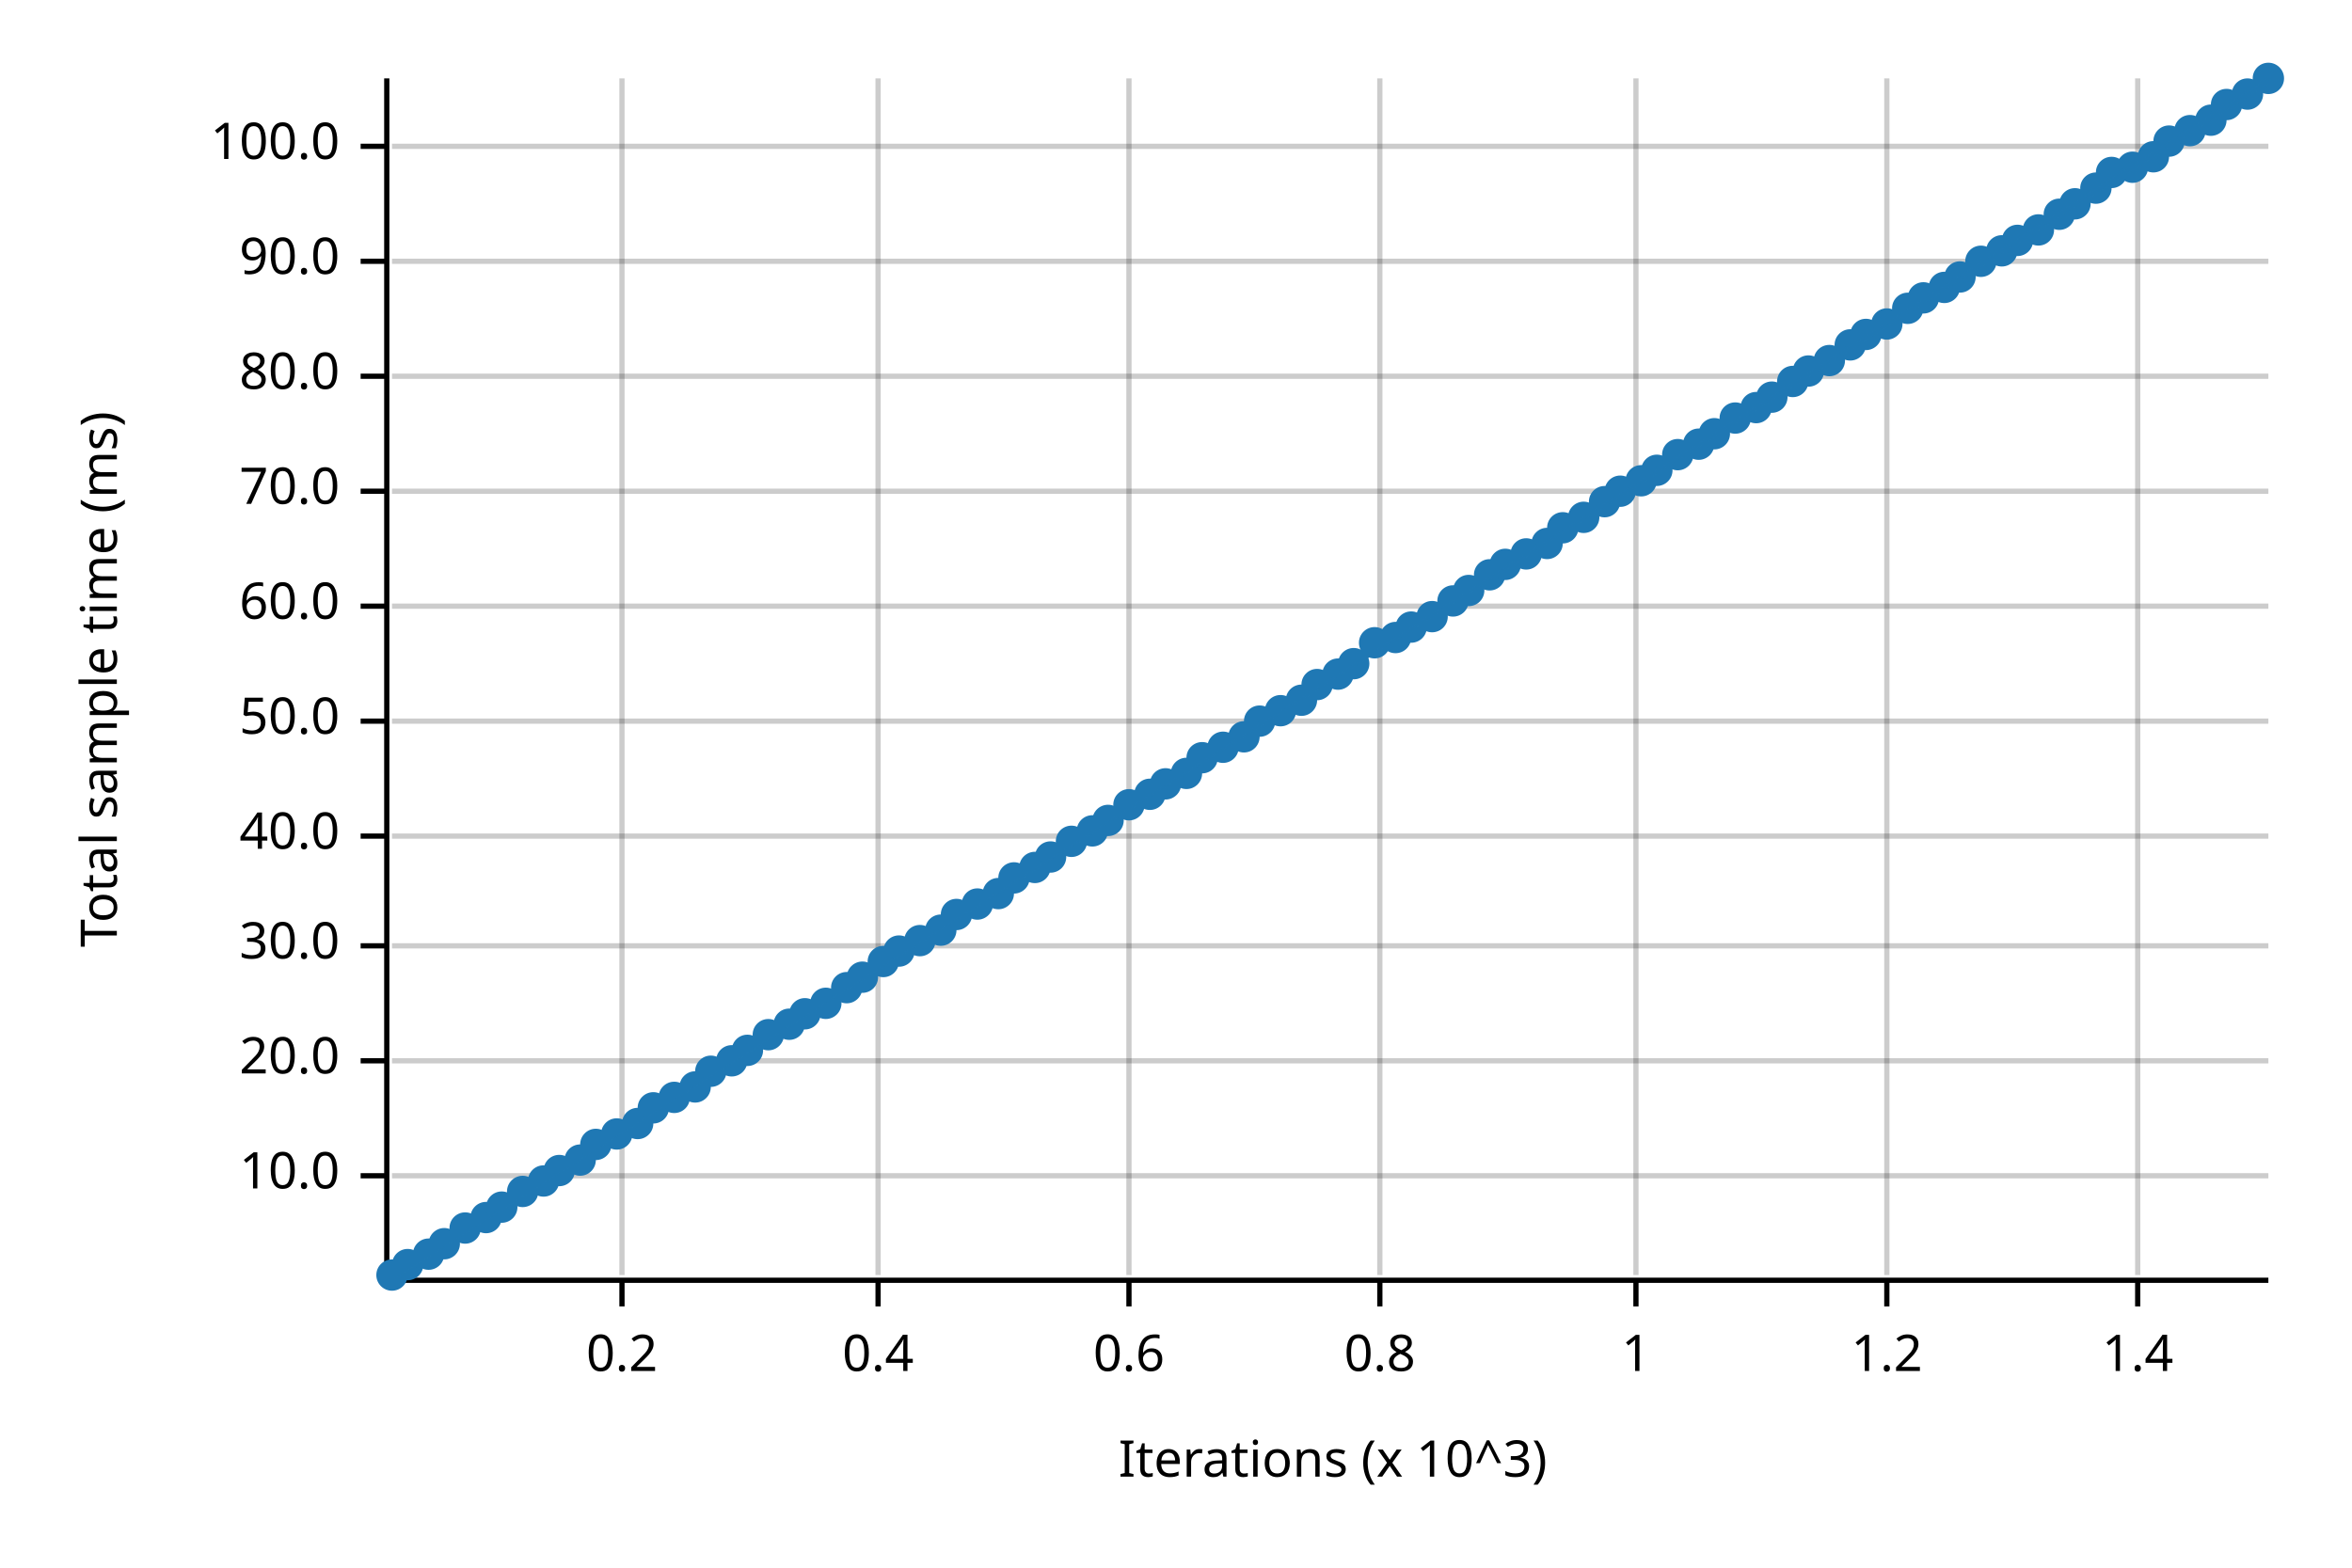
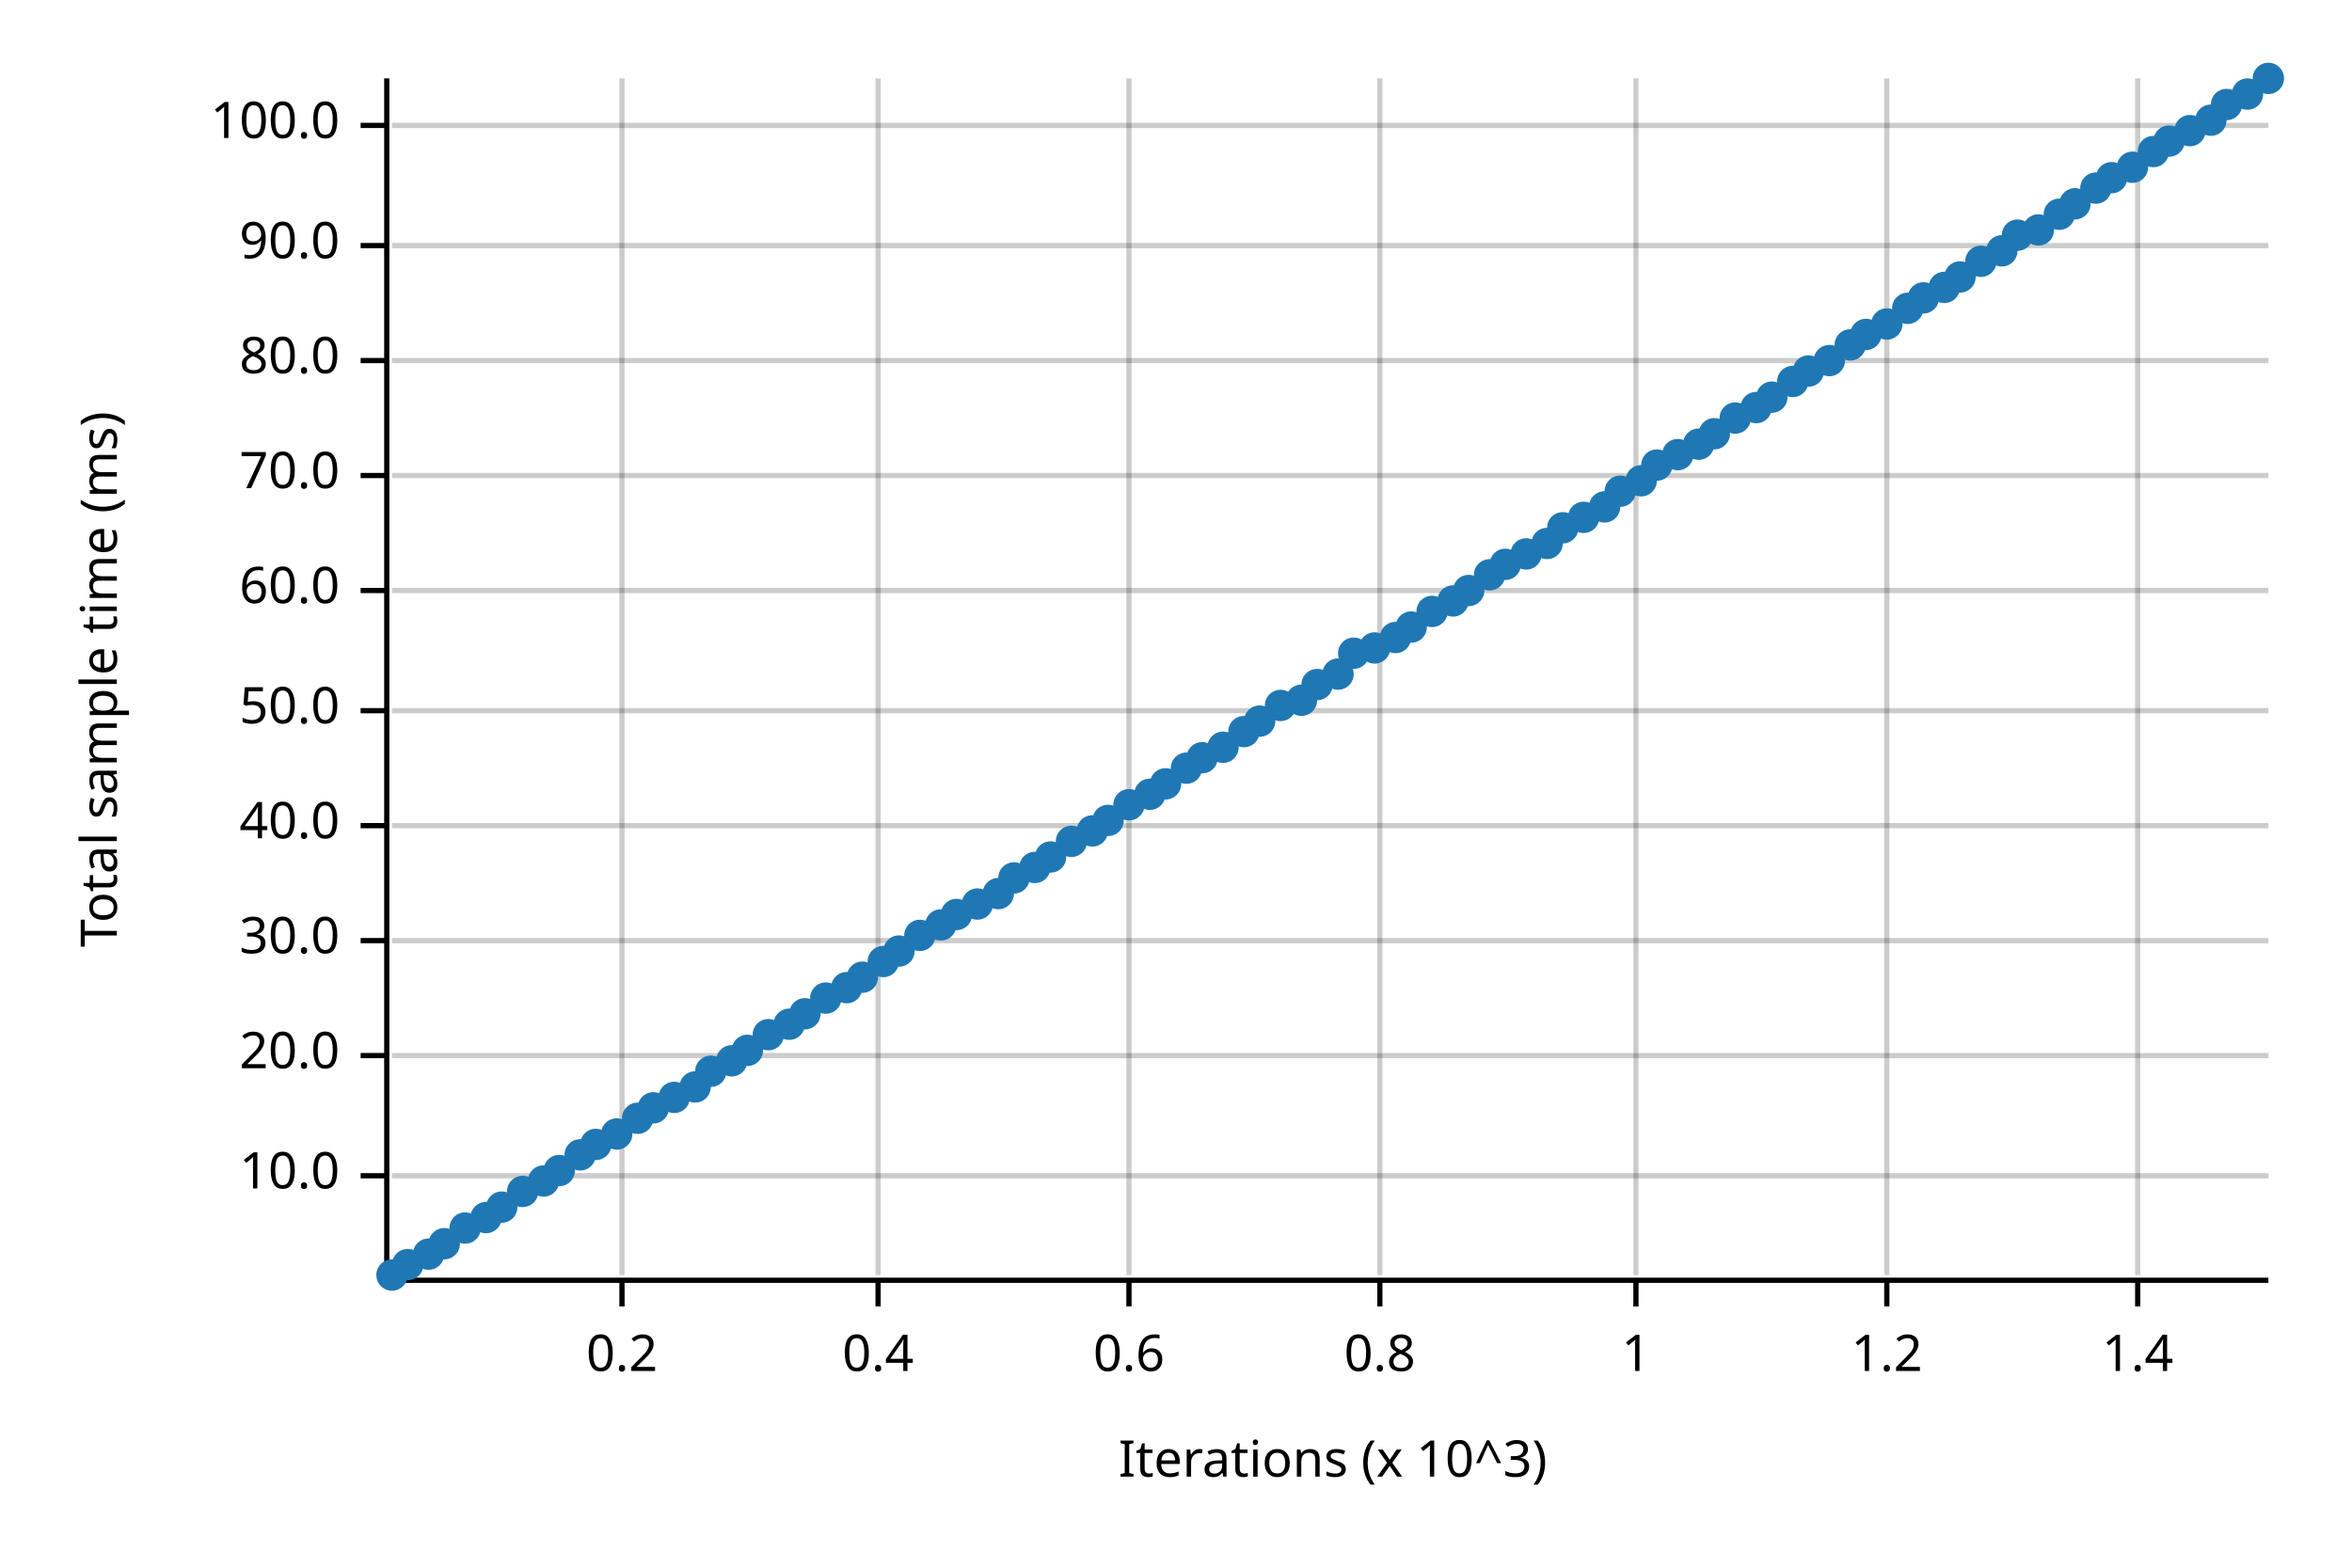
<svg xmlns="http://www.w3.org/2000/svg" width="450" height="300" viewBox="0 0 450 300">
  <text x="15" y="130" dy="0.76em" text-anchor="middle" font-family="sans-serif" font-size="9.677" opacity="1" fill="#000000" transform="rotate(270, 15, 130)">
Total sample time (ms)
</text>
  <text x="255" y="285" dy="-0.5ex" text-anchor="middle" font-family="sans-serif" font-size="9.677" opacity="1" fill="#000000">
Iterations (x 10^3)
</text>
  <line opacity="0.2" stroke="#000000" stroke-width="1" x1="119" y1="244" x2="119" y2="15" />
  <line opacity="0.2" stroke="#000000" stroke-width="1" x1="168" y1="244" x2="168" y2="15" />
  <line opacity="0.2" stroke="#000000" stroke-width="1" x1="216" y1="244" x2="216" y2="15" />
  <line opacity="0.2" stroke="#000000" stroke-width="1" x1="264" y1="244" x2="264" y2="15" />
  <line opacity="0.2" stroke="#000000" stroke-width="1" x1="313" y1="244" x2="313" y2="15" />
  <line opacity="0.2" stroke="#000000" stroke-width="1" x1="361" y1="244" x2="361" y2="15" />
  <line opacity="0.2" stroke="#000000" stroke-width="1" x1="409" y1="244" x2="409" y2="15" />
  <line opacity="0.2" stroke="#000000" stroke-width="1" x1="75" y1="225" x2="434" y2="225" />
-   <line opacity="0.2" stroke="#000000" stroke-width="1" x1="75" y1="203" x2="434" y2="203" />
-   <line opacity="0.2" stroke="#000000" stroke-width="1" x1="75" y1="181" x2="434" y2="181" />
-   <line opacity="0.2" stroke="#000000" stroke-width="1" x1="75" y1="160" x2="434" y2="160" />
-   <line opacity="0.2" stroke="#000000" stroke-width="1" x1="75" y1="138" x2="434" y2="138" />
-   <line opacity="0.2" stroke="#000000" stroke-width="1" x1="75" y1="116" x2="434" y2="116" />
-   <line opacity="0.2" stroke="#000000" stroke-width="1" x1="75" y1="94" x2="434" y2="94" />
-   <line opacity="0.2" stroke="#000000" stroke-width="1" x1="75" y1="72" x2="434" y2="72" />
-   <line opacity="0.2" stroke="#000000" stroke-width="1" x1="75" y1="50" x2="434" y2="50" />
-   <line opacity="0.2" stroke="#000000" stroke-width="1" x1="75" y1="28" x2="434" y2="28" />
+   <line opacity="0.2" stroke="#000000" stroke-width="1" x1="75" y1="202" x2="434" y2="202" />
+   <line opacity="0.2" stroke="#000000" stroke-width="1" x1="75" y1="180" x2="434" y2="180" />
+   <line opacity="0.2" stroke="#000000" stroke-width="1" x1="75" y1="158" x2="434" y2="158" />
+   <line opacity="0.2" stroke="#000000" stroke-width="1" x1="75" y1="136" x2="434" y2="136" />
+   <line opacity="0.2" stroke="#000000" stroke-width="1" x1="75" y1="113" x2="434" y2="113" />
+   <line opacity="0.2" stroke="#000000" stroke-width="1" x1="75" y1="91" x2="434" y2="91" />
+   <line opacity="0.2" stroke="#000000" stroke-width="1" x1="75" y1="69" x2="434" y2="69" />
+   <line opacity="0.2" stroke="#000000" stroke-width="1" x1="75" y1="47" x2="434" y2="47" />
+   <line opacity="0.2" stroke="#000000" stroke-width="1" x1="75" y1="24" x2="434" y2="24" />
  <polyline fill="none" opacity="1" stroke="#000000" stroke-width="1" points="74,15 74,244 " />
  <text x="65" y="225" dy="0.5ex" text-anchor="end" font-family="sans-serif" font-size="9.677" opacity="1" fill="#000000">
10.0
</text>
  <polyline fill="none" opacity="1" stroke="#000000" stroke-width="1" points="69,225 74,225 " />
-   <text x="65" y="203" dy="0.5ex" text-anchor="end" font-family="sans-serif" font-size="9.677" opacity="1" fill="#000000">
+   <text x="65" y="202" dy="0.5ex" text-anchor="end" font-family="sans-serif" font-size="9.677" opacity="1" fill="#000000">
20.0
</text>
-   <polyline fill="none" opacity="1" stroke="#000000" stroke-width="1" points="69,203 74,203 " />
-   <text x="65" y="181" dy="0.5ex" text-anchor="end" font-family="sans-serif" font-size="9.677" opacity="1" fill="#000000">
+   <polyline fill="none" opacity="1" stroke="#000000" stroke-width="1" points="69,202 74,202 " />
+   <text x="65" y="180" dy="0.5ex" text-anchor="end" font-family="sans-serif" font-size="9.677" opacity="1" fill="#000000">
30.0
</text>
-   <polyline fill="none" opacity="1" stroke="#000000" stroke-width="1" points="69,181 74,181 " />
-   <text x="65" y="160" dy="0.5ex" text-anchor="end" font-family="sans-serif" font-size="9.677" opacity="1" fill="#000000">
+   <polyline fill="none" opacity="1" stroke="#000000" stroke-width="1" points="69,180 74,180 " />
+   <text x="65" y="158" dy="0.5ex" text-anchor="end" font-family="sans-serif" font-size="9.677" opacity="1" fill="#000000">
40.0
</text>
-   <polyline fill="none" opacity="1" stroke="#000000" stroke-width="1" points="69,160 74,160 " />
-   <text x="65" y="138" dy="0.5ex" text-anchor="end" font-family="sans-serif" font-size="9.677" opacity="1" fill="#000000">
+   <polyline fill="none" opacity="1" stroke="#000000" stroke-width="1" points="69,158 74,158 " />
+   <text x="65" y="136" dy="0.5ex" text-anchor="end" font-family="sans-serif" font-size="9.677" opacity="1" fill="#000000">
50.0
</text>
-   <polyline fill="none" opacity="1" stroke="#000000" stroke-width="1" points="69,138 74,138 " />
-   <text x="65" y="116" dy="0.5ex" text-anchor="end" font-family="sans-serif" font-size="9.677" opacity="1" fill="#000000">
+   <polyline fill="none" opacity="1" stroke="#000000" stroke-width="1" points="69,136 74,136 " />
+   <text x="65" y="113" dy="0.5ex" text-anchor="end" font-family="sans-serif" font-size="9.677" opacity="1" fill="#000000">
60.0
</text>
-   <polyline fill="none" opacity="1" stroke="#000000" stroke-width="1" points="69,116 74,116 " />
-   <text x="65" y="94" dy="0.5ex" text-anchor="end" font-family="sans-serif" font-size="9.677" opacity="1" fill="#000000">
+   <polyline fill="none" opacity="1" stroke="#000000" stroke-width="1" points="69,113 74,113 " />
+   <text x="65" y="91" dy="0.5ex" text-anchor="end" font-family="sans-serif" font-size="9.677" opacity="1" fill="#000000">
70.0
</text>
-   <polyline fill="none" opacity="1" stroke="#000000" stroke-width="1" points="69,94 74,94 " />
-   <text x="65" y="72" dy="0.5ex" text-anchor="end" font-family="sans-serif" font-size="9.677" opacity="1" fill="#000000">
+   <polyline fill="none" opacity="1" stroke="#000000" stroke-width="1" points="69,91 74,91 " />
+   <text x="65" y="69" dy="0.5ex" text-anchor="end" font-family="sans-serif" font-size="9.677" opacity="1" fill="#000000">
80.0
</text>
-   <polyline fill="none" opacity="1" stroke="#000000" stroke-width="1" points="69,72 74,72 " />
-   <text x="65" y="50" dy="0.5ex" text-anchor="end" font-family="sans-serif" font-size="9.677" opacity="1" fill="#000000">
+   <polyline fill="none" opacity="1" stroke="#000000" stroke-width="1" points="69,69 74,69 " />
+   <text x="65" y="47" dy="0.5ex" text-anchor="end" font-family="sans-serif" font-size="9.677" opacity="1" fill="#000000">
90.0
</text>
-   <polyline fill="none" opacity="1" stroke="#000000" stroke-width="1" points="69,50 74,50 " />
-   <text x="65" y="28" dy="0.5ex" text-anchor="end" font-family="sans-serif" font-size="9.677" opacity="1" fill="#000000">
+   <polyline fill="none" opacity="1" stroke="#000000" stroke-width="1" points="69,47 74,47 " />
+   <text x="65" y="24" dy="0.5ex" text-anchor="end" font-family="sans-serif" font-size="9.677" opacity="1" fill="#000000">
100.0
</text>
-   <polyline fill="none" opacity="1" stroke="#000000" stroke-width="1" points="69,28 74,28 " />
+   <polyline fill="none" opacity="1" stroke="#000000" stroke-width="1" points="69,24 74,24 " />
  <polyline fill="none" opacity="1" stroke="#000000" stroke-width="1" points="75,245 434,245 " />
  <text x="119" y="255" dy="0.76em" text-anchor="middle" font-family="sans-serif" font-size="9.677" opacity="1" fill="#000000">
0.2
</text>
  <polyline fill="none" opacity="1" stroke="#000000" stroke-width="1" points="119,245 119,250 " />
  <text x="168" y="255" dy="0.76em" text-anchor="middle" font-family="sans-serif" font-size="9.677" opacity="1" fill="#000000">
0.4
</text>
  <polyline fill="none" opacity="1" stroke="#000000" stroke-width="1" points="168,245 168,250 " />
  <text x="216" y="255" dy="0.76em" text-anchor="middle" font-family="sans-serif" font-size="9.677" opacity="1" fill="#000000">
0.6
</text>
  <polyline fill="none" opacity="1" stroke="#000000" stroke-width="1" points="216,245 216,250 " />
  <text x="264" y="255" dy="0.76em" text-anchor="middle" font-family="sans-serif" font-size="9.677" opacity="1" fill="#000000">
0.8
</text>
  <polyline fill="none" opacity="1" stroke="#000000" stroke-width="1" points="264,245 264,250 " />
  <text x="313" y="255" dy="0.76em" text-anchor="middle" font-family="sans-serif" font-size="9.677" opacity="1" fill="#000000">
1
</text>
  <polyline fill="none" opacity="1" stroke="#000000" stroke-width="1" points="313,245 313,250 " />
  <text x="361" y="255" dy="0.76em" text-anchor="middle" font-family="sans-serif" font-size="9.677" opacity="1" fill="#000000">
1.2
</text>
  <polyline fill="none" opacity="1" stroke="#000000" stroke-width="1" points="361,245 361,250 " />
  <text x="409" y="255" dy="0.76em" text-anchor="middle" font-family="sans-serif" font-size="9.677" opacity="1" fill="#000000">
1.4
</text>
  <polyline fill="none" opacity="1" stroke="#000000" stroke-width="1" points="409,245 409,250 " />
  <circle cx="75" cy="244" r="3" opacity="1" fill="#1F78B4" stroke="none" stroke-width="1" />
  <circle cx="78" cy="242" r="3" opacity="1" fill="#1F78B4" stroke="none" stroke-width="1" />
  <circle cx="82" cy="240" r="3" opacity="1" fill="#1F78B4" stroke="none" stroke-width="1" />
  <circle cx="85" cy="238" r="3" opacity="1" fill="#1F78B4" stroke="none" stroke-width="1" />
  <circle cx="89" cy="235" r="3" opacity="1" fill="#1F78B4" stroke="none" stroke-width="1" />
  <circle cx="93" cy="233" r="3" opacity="1" fill="#1F78B4" stroke="none" stroke-width="1" />
  <circle cx="96" cy="231" r="3" opacity="1" fill="#1F78B4" stroke="none" stroke-width="1" />
  <circle cx="100" cy="228" r="3" opacity="1" fill="#1F78B4" stroke="none" stroke-width="1" />
  <circle cx="104" cy="226" r="3" opacity="1" fill="#1F78B4" stroke="none" stroke-width="1" />
  <circle cx="107" cy="224" r="3" opacity="1" fill="#1F78B4" stroke="none" stroke-width="1" />
-   <circle cx="111" cy="222" r="3" opacity="1" fill="#1F78B4" stroke="none" stroke-width="1" />
+   <circle cx="111" cy="221" r="3" opacity="1" fill="#1F78B4" stroke="none" stroke-width="1" />
  <circle cx="114" cy="219" r="3" opacity="1" fill="#1F78B4" stroke="none" stroke-width="1" />
  <circle cx="118" cy="217" r="3" opacity="1" fill="#1F78B4" stroke="none" stroke-width="1" />
-   <circle cx="122" cy="215" r="3" opacity="1" fill="#1F78B4" stroke="none" stroke-width="1" />
+   <circle cx="122" cy="214" r="3" opacity="1" fill="#1F78B4" stroke="none" stroke-width="1" />
  <circle cx="125" cy="212" r="3" opacity="1" fill="#1F78B4" stroke="none" stroke-width="1" />
  <circle cx="129" cy="210" r="3" opacity="1" fill="#1F78B4" stroke="none" stroke-width="1" />
  <circle cx="133" cy="208" r="3" opacity="1" fill="#1F78B4" stroke="none" stroke-width="1" />
  <circle cx="136" cy="205" r="3" opacity="1" fill="#1F78B4" stroke="none" stroke-width="1" />
  <circle cx="140" cy="203" r="3" opacity="1" fill="#1F78B4" stroke="none" stroke-width="1" />
  <circle cx="143" cy="201" r="3" opacity="1" fill="#1F78B4" stroke="none" stroke-width="1" />
  <circle cx="147" cy="198" r="3" opacity="1" fill="#1F78B4" stroke="none" stroke-width="1" />
  <circle cx="151" cy="196" r="3" opacity="1" fill="#1F78B4" stroke="none" stroke-width="1" />
  <circle cx="154" cy="194" r="3" opacity="1" fill="#1F78B4" stroke="none" stroke-width="1" />
-   <circle cx="158" cy="192" r="3" opacity="1" fill="#1F78B4" stroke="none" stroke-width="1" />
+   <circle cx="158" cy="191" r="3" opacity="1" fill="#1F78B4" stroke="none" stroke-width="1" />
  <circle cx="162" cy="189" r="3" opacity="1" fill="#1F78B4" stroke="none" stroke-width="1" />
  <circle cx="165" cy="187" r="3" opacity="1" fill="#1F78B4" stroke="none" stroke-width="1" />
  <circle cx="169" cy="184" r="3" opacity="1" fill="#1F78B4" stroke="none" stroke-width="1" />
  <circle cx="172" cy="182" r="3" opacity="1" fill="#1F78B4" stroke="none" stroke-width="1" />
-   <circle cx="176" cy="180" r="3" opacity="1" fill="#1F78B4" stroke="none" stroke-width="1" />
-   <circle cx="180" cy="178" r="3" opacity="1" fill="#1F78B4" stroke="none" stroke-width="1" />
+   <circle cx="176" cy="179" r="3" opacity="1" fill="#1F78B4" stroke="none" stroke-width="1" />
+   <circle cx="180" cy="177" r="3" opacity="1" fill="#1F78B4" stroke="none" stroke-width="1" />
  <circle cx="183" cy="175" r="3" opacity="1" fill="#1F78B4" stroke="none" stroke-width="1" />
  <circle cx="187" cy="173" r="3" opacity="1" fill="#1F78B4" stroke="none" stroke-width="1" />
  <circle cx="191" cy="171" r="3" opacity="1" fill="#1F78B4" stroke="none" stroke-width="1" />
  <circle cx="194" cy="168" r="3" opacity="1" fill="#1F78B4" stroke="none" stroke-width="1" />
  <circle cx="198" cy="166" r="3" opacity="1" fill="#1F78B4" stroke="none" stroke-width="1" />
  <circle cx="201" cy="164" r="3" opacity="1" fill="#1F78B4" stroke="none" stroke-width="1" />
  <circle cx="205" cy="161" r="3" opacity="1" fill="#1F78B4" stroke="none" stroke-width="1" />
  <circle cx="209" cy="159" r="3" opacity="1" fill="#1F78B4" stroke="none" stroke-width="1" />
  <circle cx="212" cy="157" r="3" opacity="1" fill="#1F78B4" stroke="none" stroke-width="1" />
  <circle cx="216" cy="154" r="3" opacity="1" fill="#1F78B4" stroke="none" stroke-width="1" />
  <circle cx="220" cy="152" r="3" opacity="1" fill="#1F78B4" stroke="none" stroke-width="1" />
  <circle cx="223" cy="150" r="3" opacity="1" fill="#1F78B4" stroke="none" stroke-width="1" />
-   <circle cx="227" cy="148" r="3" opacity="1" fill="#1F78B4" stroke="none" stroke-width="1" />
+   <circle cx="227" cy="147" r="3" opacity="1" fill="#1F78B4" stroke="none" stroke-width="1" />
  <circle cx="230" cy="145" r="3" opacity="1" fill="#1F78B4" stroke="none" stroke-width="1" />
  <circle cx="234" cy="143" r="3" opacity="1" fill="#1F78B4" stroke="none" stroke-width="1" />
-   <circle cx="238" cy="141" r="3" opacity="1" fill="#1F78B4" stroke="none" stroke-width="1" />
+   <circle cx="238" cy="140" r="3" opacity="1" fill="#1F78B4" stroke="none" stroke-width="1" />
  <circle cx="241" cy="138" r="3" opacity="1" fill="#1F78B4" stroke="none" stroke-width="1" />
-   <circle cx="245" cy="136" r="3" opacity="1" fill="#1F78B4" stroke="none" stroke-width="1" />
+   <circle cx="245" cy="135" r="3" opacity="1" fill="#1F78B4" stroke="none" stroke-width="1" />
  <circle cx="249" cy="134" r="3" opacity="1" fill="#1F78B4" stroke="none" stroke-width="1" />
  <circle cx="252" cy="131" r="3" opacity="1" fill="#1F78B4" stroke="none" stroke-width="1" />
  <circle cx="256" cy="129" r="3" opacity="1" fill="#1F78B4" stroke="none" stroke-width="1" />
-   <circle cx="259" cy="127" r="3" opacity="1" fill="#1F78B4" stroke="none" stroke-width="1" />
-   <circle cx="263" cy="123" r="3" opacity="1" fill="#1F78B4" stroke="none" stroke-width="1" />
+   <circle cx="259" cy="125" r="3" opacity="1" fill="#1F78B4" stroke="none" stroke-width="1" />
+   <circle cx="263" cy="124" r="3" opacity="1" fill="#1F78B4" stroke="none" stroke-width="1" />
  <circle cx="267" cy="122" r="3" opacity="1" fill="#1F78B4" stroke="none" stroke-width="1" />
  <circle cx="270" cy="120" r="3" opacity="1" fill="#1F78B4" stroke="none" stroke-width="1" />
-   <circle cx="274" cy="118" r="3" opacity="1" fill="#1F78B4" stroke="none" stroke-width="1" />
+   <circle cx="274" cy="117" r="3" opacity="1" fill="#1F78B4" stroke="none" stroke-width="1" />
  <circle cx="278" cy="115" r="3" opacity="1" fill="#1F78B4" stroke="none" stroke-width="1" />
  <circle cx="281" cy="113" r="3" opacity="1" fill="#1F78B4" stroke="none" stroke-width="1" />
  <circle cx="285" cy="110" r="3" opacity="1" fill="#1F78B4" stroke="none" stroke-width="1" />
  <circle cx="288" cy="108" r="3" opacity="1" fill="#1F78B4" stroke="none" stroke-width="1" />
  <circle cx="292" cy="106" r="3" opacity="1" fill="#1F78B4" stroke="none" stroke-width="1" />
  <circle cx="296" cy="104" r="3" opacity="1" fill="#1F78B4" stroke="none" stroke-width="1" />
  <circle cx="299" cy="101" r="3" opacity="1" fill="#1F78B4" stroke="none" stroke-width="1" />
  <circle cx="303" cy="99" r="3" opacity="1" fill="#1F78B4" stroke="none" stroke-width="1" />
-   <circle cx="307" cy="96" r="3" opacity="1" fill="#1F78B4" stroke="none" stroke-width="1" />
+   <circle cx="307" cy="97" r="3" opacity="1" fill="#1F78B4" stroke="none" stroke-width="1" />
  <circle cx="310" cy="94" r="3" opacity="1" fill="#1F78B4" stroke="none" stroke-width="1" />
  <circle cx="314" cy="92" r="3" opacity="1" fill="#1F78B4" stroke="none" stroke-width="1" />
-   <circle cx="317" cy="90" r="3" opacity="1" fill="#1F78B4" stroke="none" stroke-width="1" />
+   <circle cx="317" cy="89" r="3" opacity="1" fill="#1F78B4" stroke="none" stroke-width="1" />
  <circle cx="321" cy="87" r="3" opacity="1" fill="#1F78B4" stroke="none" stroke-width="1" />
  <circle cx="325" cy="85" r="3" opacity="1" fill="#1F78B4" stroke="none" stroke-width="1" />
  <circle cx="328" cy="83" r="3" opacity="1" fill="#1F78B4" stroke="none" stroke-width="1" />
  <circle cx="332" cy="80" r="3" opacity="1" fill="#1F78B4" stroke="none" stroke-width="1" />
  <circle cx="336" cy="78" r="3" opacity="1" fill="#1F78B4" stroke="none" stroke-width="1" />
  <circle cx="339" cy="76" r="3" opacity="1" fill="#1F78B4" stroke="none" stroke-width="1" />
  <circle cx="343" cy="73" r="3" opacity="1" fill="#1F78B4" stroke="none" stroke-width="1" />
  <circle cx="346" cy="71" r="3" opacity="1" fill="#1F78B4" stroke="none" stroke-width="1" />
  <circle cx="350" cy="69" r="3" opacity="1" fill="#1F78B4" stroke="none" stroke-width="1" />
  <circle cx="354" cy="66" r="3" opacity="1" fill="#1F78B4" stroke="none" stroke-width="1" />
  <circle cx="357" cy="64" r="3" opacity="1" fill="#1F78B4" stroke="none" stroke-width="1" />
  <circle cx="361" cy="62" r="3" opacity="1" fill="#1F78B4" stroke="none" stroke-width="1" />
  <circle cx="365" cy="59" r="3" opacity="1" fill="#1F78B4" stroke="none" stroke-width="1" />
  <circle cx="368" cy="57" r="3" opacity="1" fill="#1F78B4" stroke="none" stroke-width="1" />
  <circle cx="372" cy="55" r="3" opacity="1" fill="#1F78B4" stroke="none" stroke-width="1" />
  <circle cx="375" cy="53" r="3" opacity="1" fill="#1F78B4" stroke="none" stroke-width="1" />
  <circle cx="379" cy="50" r="3" opacity="1" fill="#1F78B4" stroke="none" stroke-width="1" />
  <circle cx="383" cy="48" r="3" opacity="1" fill="#1F78B4" stroke="none" stroke-width="1" />
-   <circle cx="386" cy="46" r="3" opacity="1" fill="#1F78B4" stroke="none" stroke-width="1" />
+   <circle cx="386" cy="45" r="3" opacity="1" fill="#1F78B4" stroke="none" stroke-width="1" />
  <circle cx="390" cy="44" r="3" opacity="1" fill="#1F78B4" stroke="none" stroke-width="1" />
  <circle cx="394" cy="41" r="3" opacity="1" fill="#1F78B4" stroke="none" stroke-width="1" />
  <circle cx="397" cy="39" r="3" opacity="1" fill="#1F78B4" stroke="none" stroke-width="1" />
  <circle cx="401" cy="36" r="3" opacity="1" fill="#1F78B4" stroke="none" stroke-width="1" />
-   <circle cx="404" cy="33" r="3" opacity="1" fill="#1F78B4" stroke="none" stroke-width="1" />
+   <circle cx="404" cy="34" r="3" opacity="1" fill="#1F78B4" stroke="none" stroke-width="1" />
  <circle cx="408" cy="32" r="3" opacity="1" fill="#1F78B4" stroke="none" stroke-width="1" />
-   <circle cx="412" cy="30" r="3" opacity="1" fill="#1F78B4" stroke="none" stroke-width="1" />
+   <circle cx="412" cy="29" r="3" opacity="1" fill="#1F78B4" stroke="none" stroke-width="1" />
  <circle cx="415" cy="27" r="3" opacity="1" fill="#1F78B4" stroke="none" stroke-width="1" />
  <circle cx="419" cy="25" r="3" opacity="1" fill="#1F78B4" stroke="none" stroke-width="1" />
  <circle cx="423" cy="23" r="3" opacity="1" fill="#1F78B4" stroke="none" stroke-width="1" />
  <circle cx="426" cy="20" r="3" opacity="1" fill="#1F78B4" stroke="none" stroke-width="1" />
  <circle cx="430" cy="18" r="3" opacity="1" fill="#1F78B4" stroke="none" stroke-width="1" />
  <circle cx="434" cy="15" r="3" opacity="1" fill="#1F78B4" stroke="none" stroke-width="1" />
  <polyline fill="none" opacity="1" stroke="#1F78B4" stroke-width="1" points="75,245 434,15 " />
  <polygon opacity="0.25" fill="#1F78B4" points="75,245 434,16 434,15 " />
</svg>
